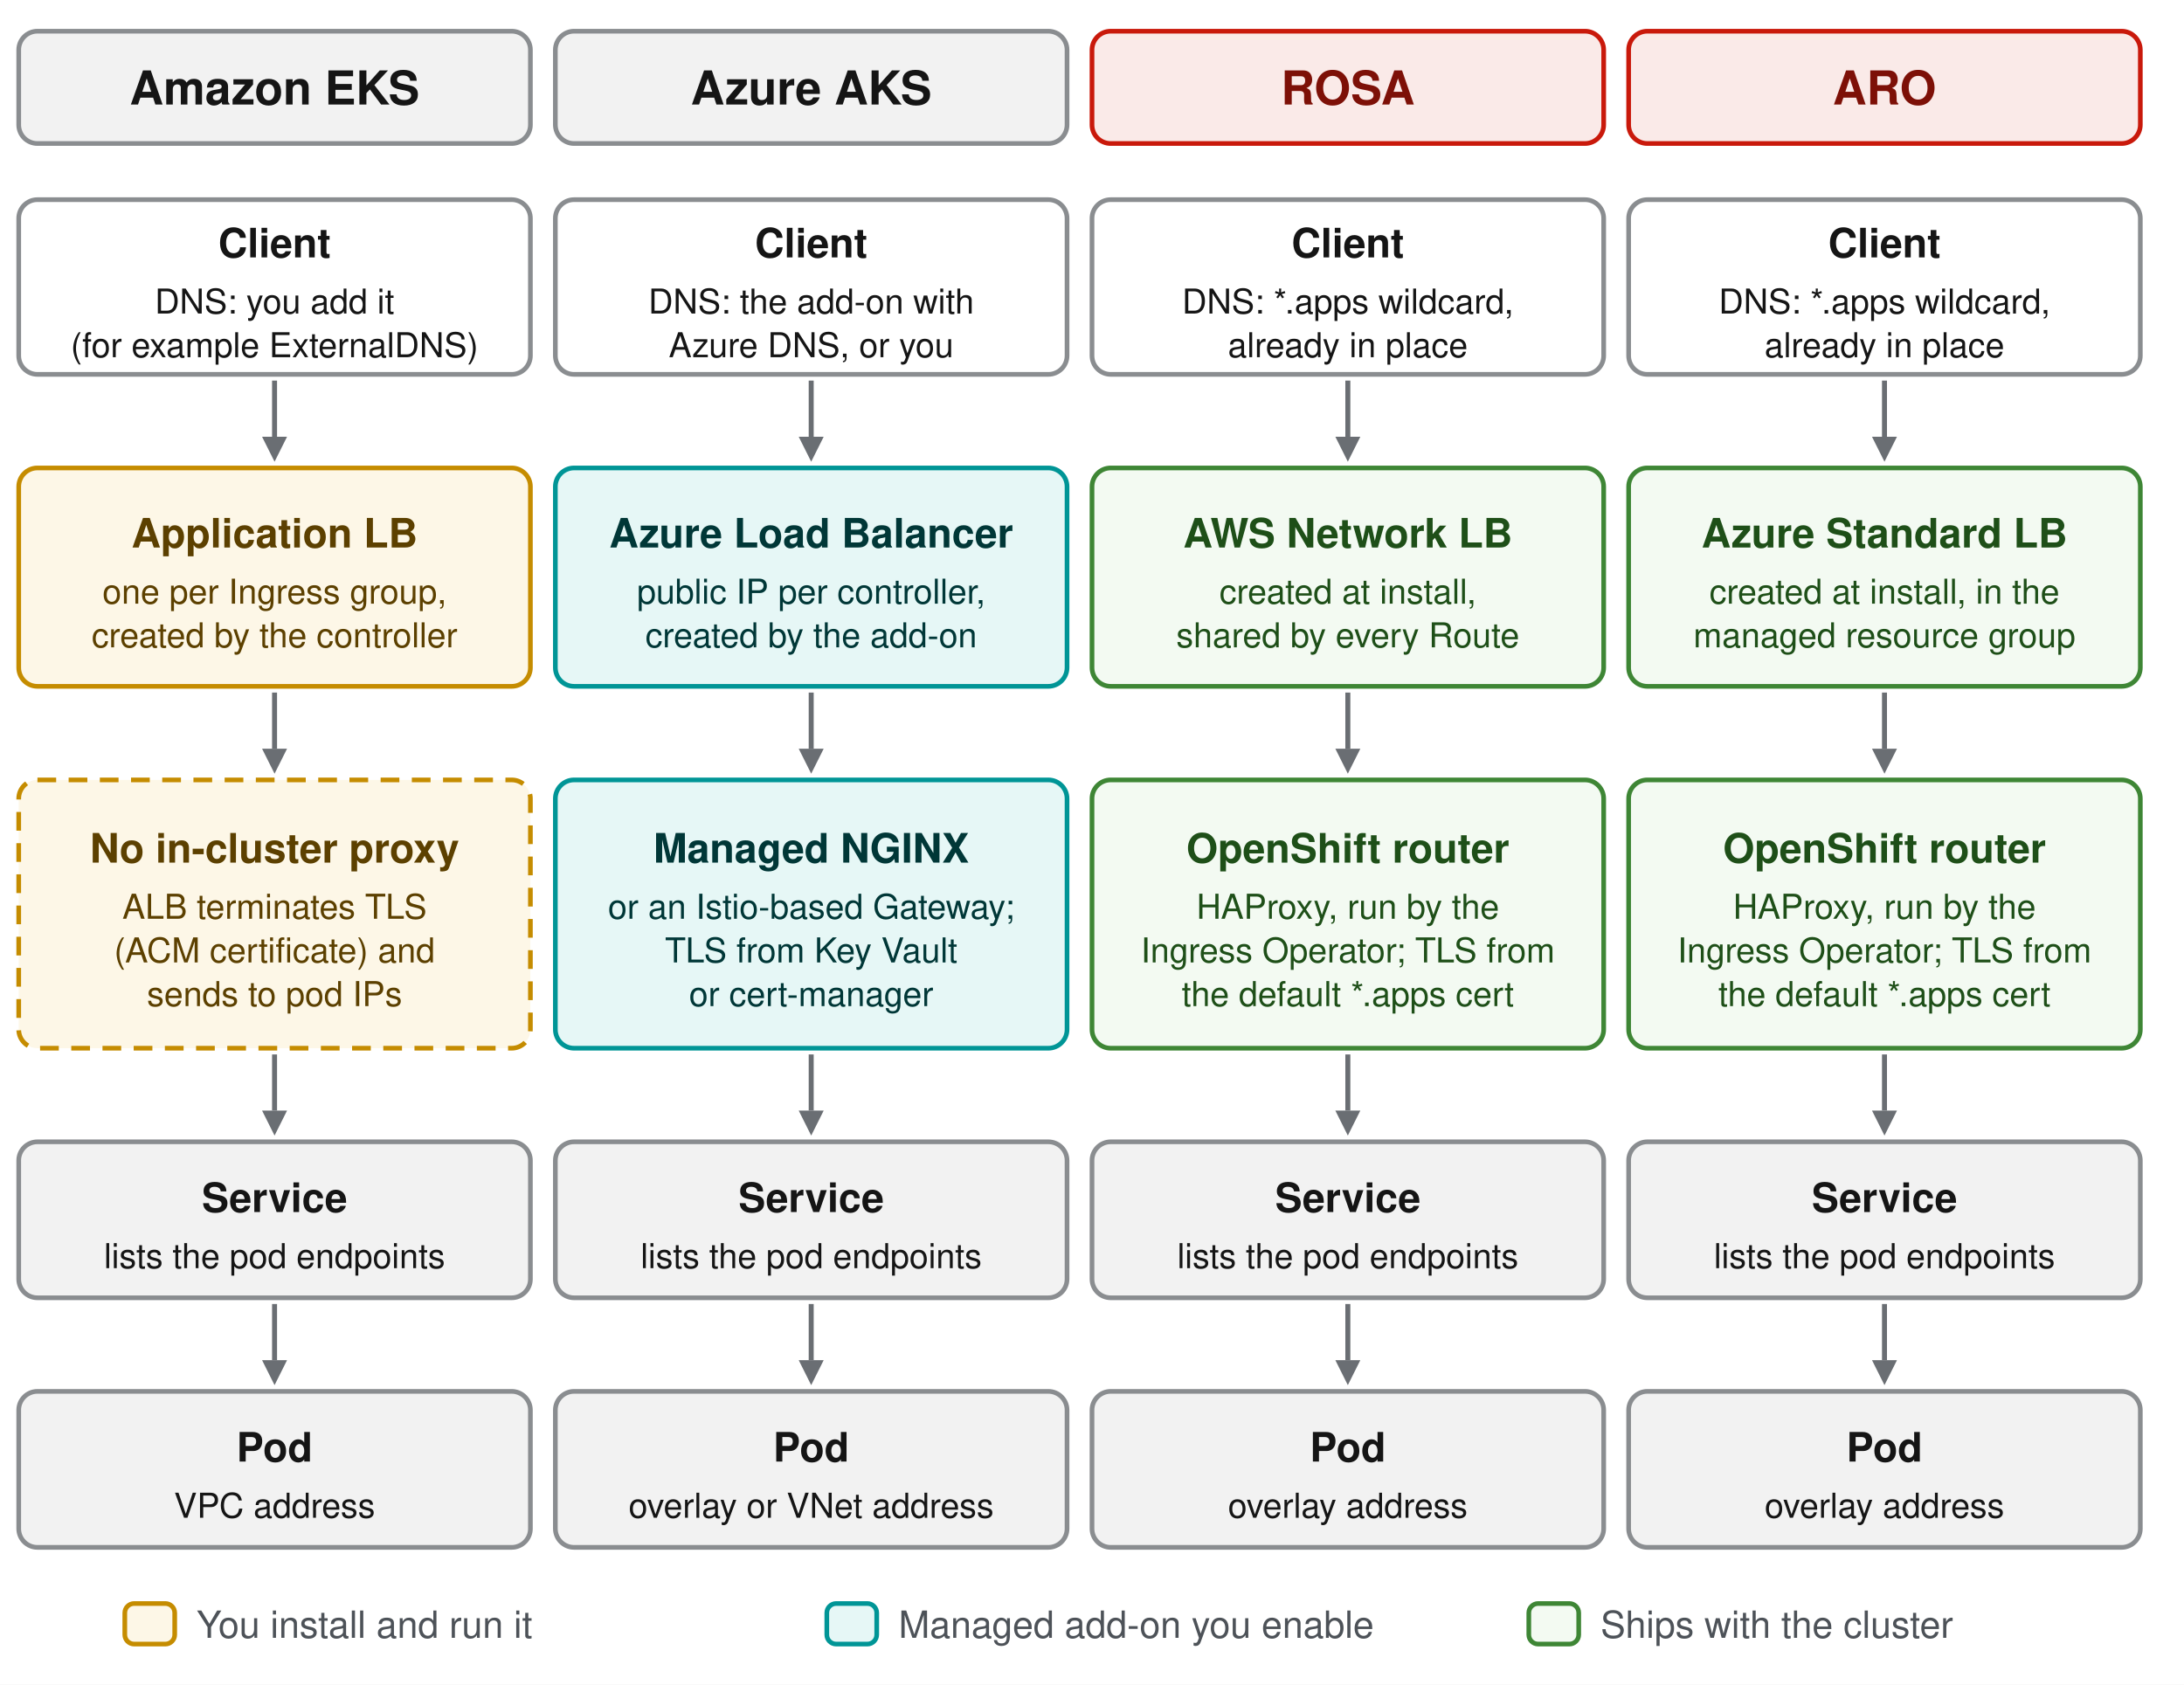
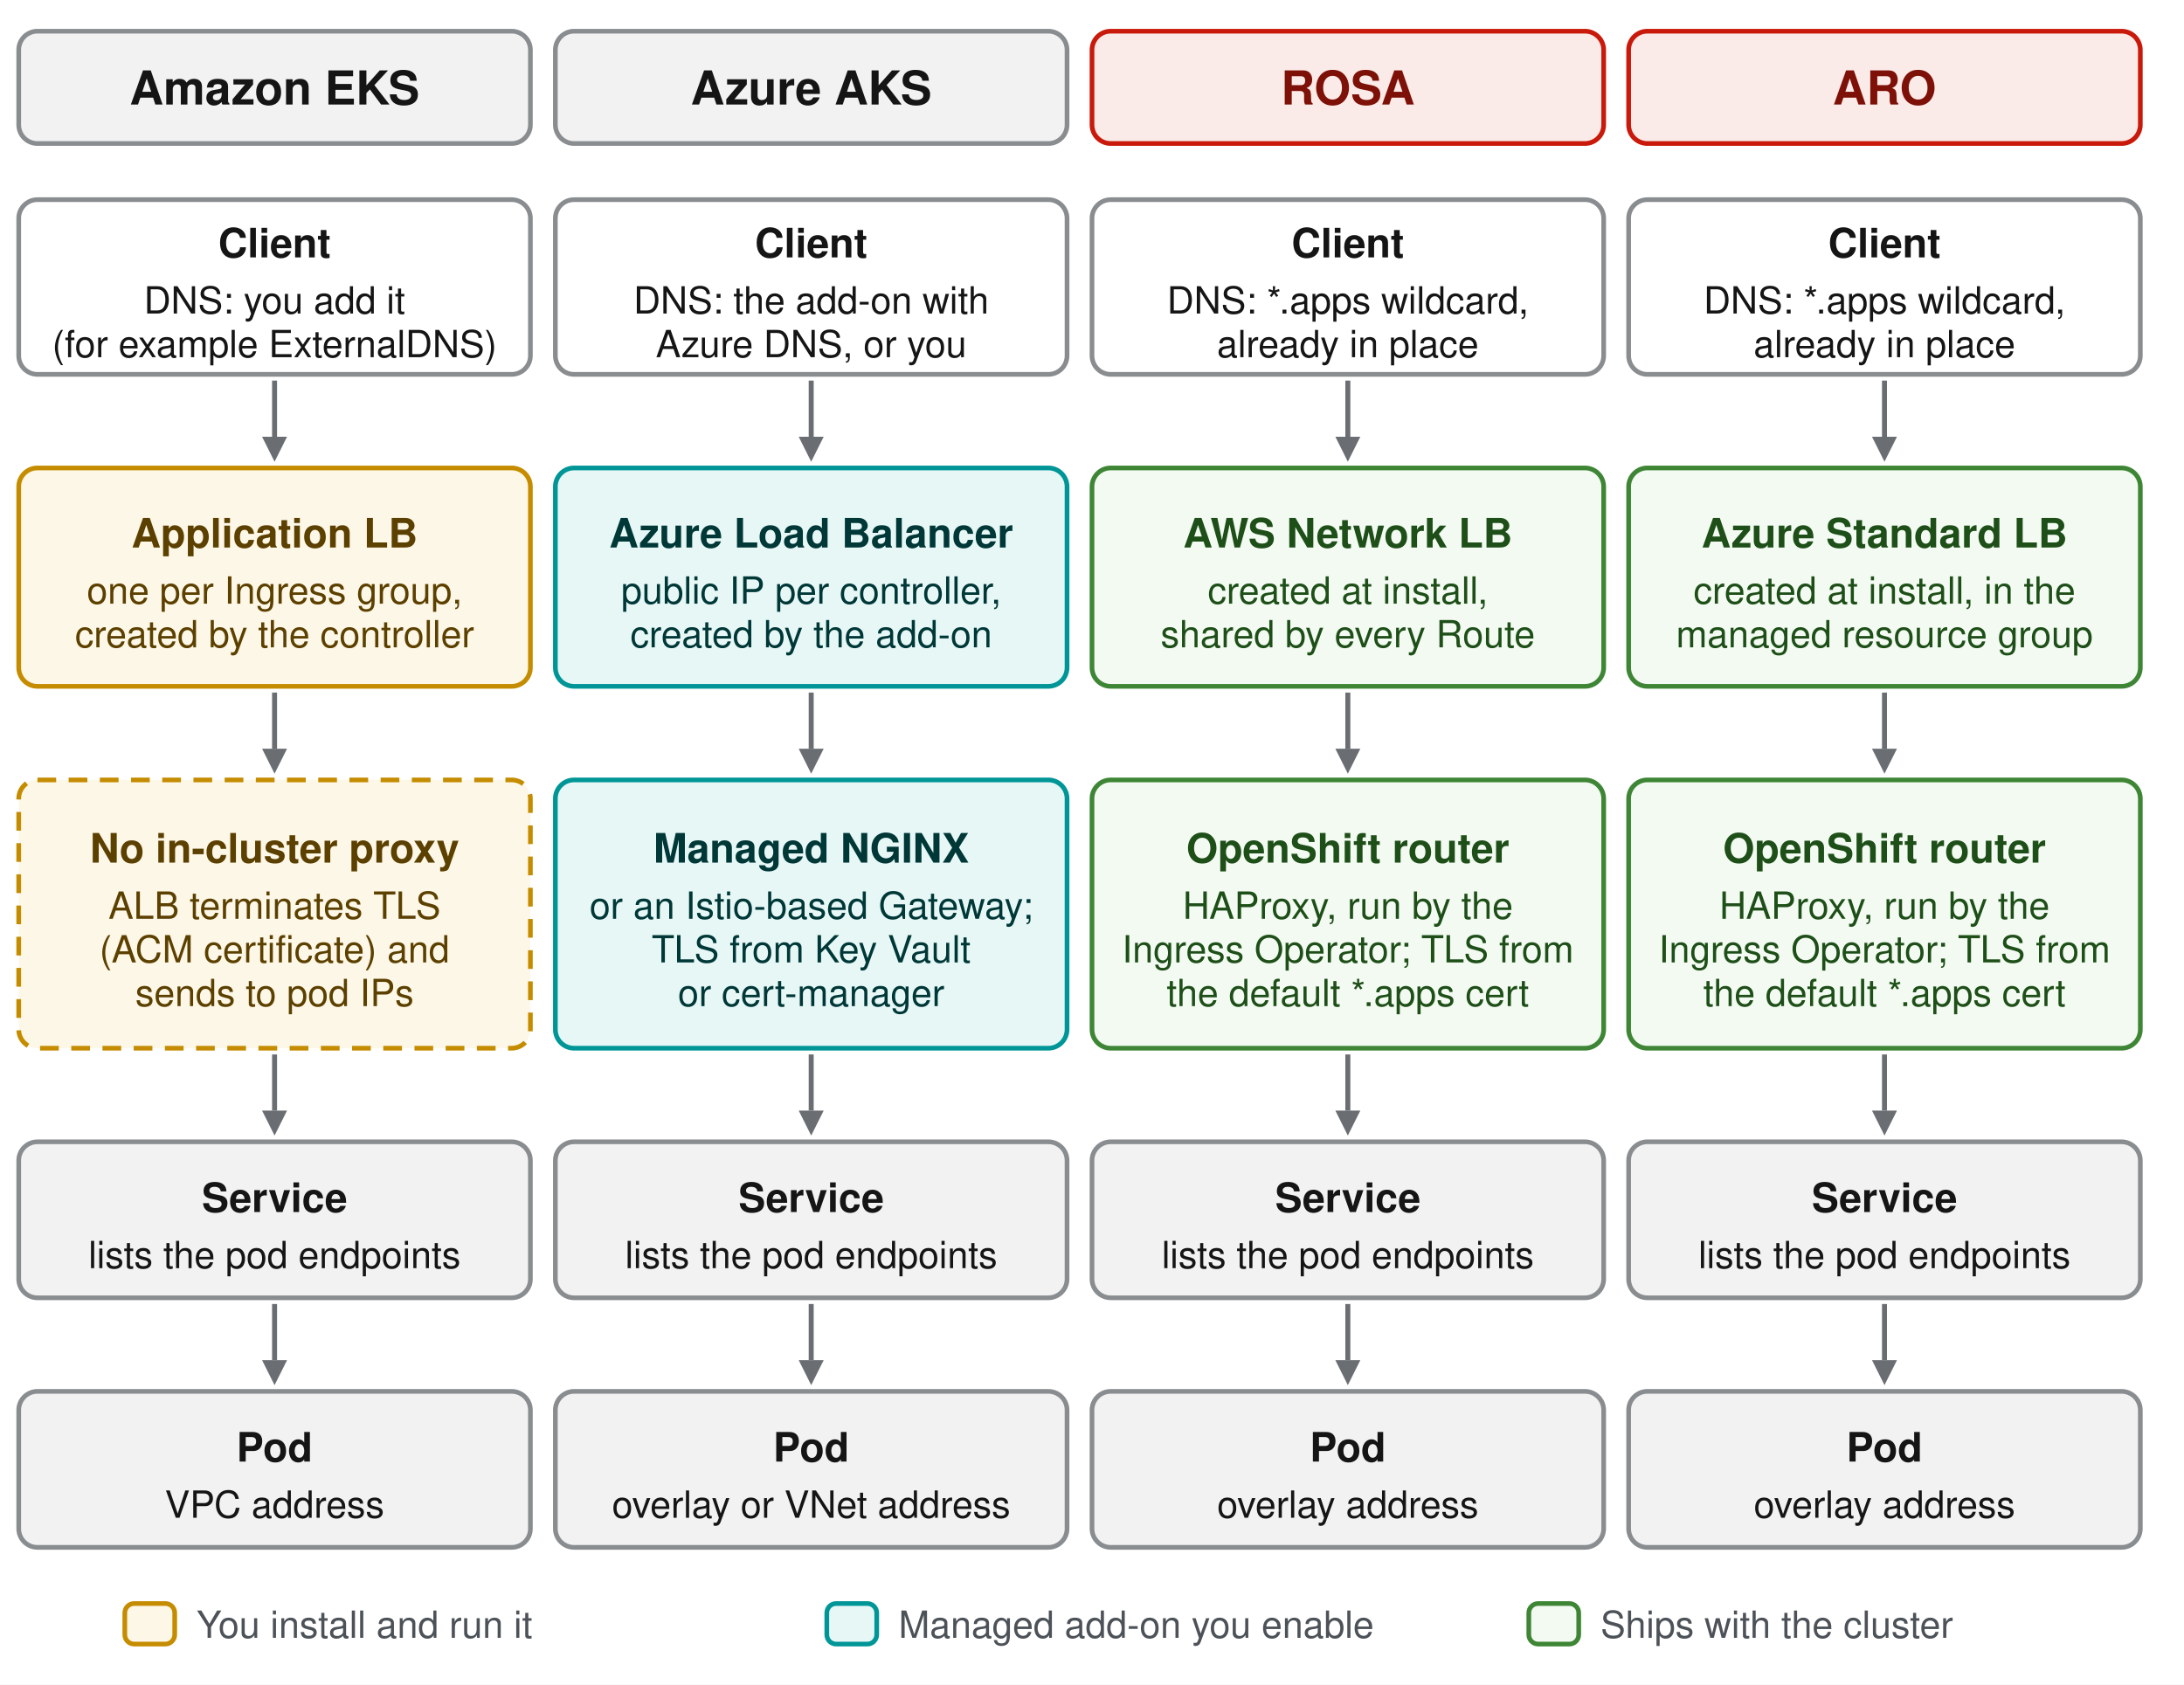
<svg xmlns="http://www.w3.org/2000/svg" width="700" height="540" viewBox="0 0 700 540">
  <rect x="0" y="0" width="700" height="540" fill="#ffffff" />
  <rect x="6" y="10" width="164" height="36" rx="6" fill="#f2f2f2" stroke="#8a8d90" stroke-width="1.5" />
  <text x="88.0" y="33.5" font-family="Red Hat Text, Helvetica, Arial, sans-serif" font-size="15" font-weight="bold" fill="#151515" text-anchor="middle">Amazon EKS</text>
  <rect x="178" y="10" width="164" height="36" rx="6" fill="#f2f2f2" stroke="#8a8d90" stroke-width="1.5" />
  <text x="260.0" y="33.5" font-family="Red Hat Text, Helvetica, Arial, sans-serif" font-size="15" font-weight="bold" fill="#151515" text-anchor="middle">Azure AKS</text>
  <rect x="350" y="10" width="164" height="36" rx="6" fill="#faeae8" stroke="#c9190b" stroke-width="1.5" />
  <text x="432.0" y="33.5" font-family="Red Hat Text, Helvetica, Arial, sans-serif" font-size="15" font-weight="bold" fill="#7d1007" text-anchor="middle">ROSA</text>
  <rect x="522" y="10" width="164" height="36" rx="6" fill="#faeae8" stroke="#c9190b" stroke-width="1.5" />
  <text x="604.0" y="33.5" font-family="Red Hat Text, Helvetica, Arial, sans-serif" font-size="15" font-weight="bold" fill="#7d1007" text-anchor="middle">ARO</text>
  <rect x="6" y="64" width="164" height="56" rx="6" fill="#ffffff" stroke="#8a8d90" stroke-width="1.5" />
  <text x="88.0" y="82.5" font-family="Red Hat Text, Helvetica, Arial, sans-serif" font-size="13" font-weight="bold" fill="#151515" text-anchor="middle">Client</text>
-   <text x="88.0" y="100.5" font-family="Red Hat Text, Helvetica, Arial, sans-serif" font-size="11" font-weight="normal" fill="#151515" text-anchor="middle">DNS: you add it</text>
-   <text x="88.0" y="114.5" font-family="Red Hat Text, Helvetica, Arial, sans-serif" font-size="11" font-weight="normal" fill="#151515" text-anchor="middle">(for example ExternalDNS)</text>
+   <text x="88.0" y="100.5" font-family="Red Hat Text, Helvetica, Arial, sans-serif" font-size="12" font-weight="normal" fill="#151515" text-anchor="middle">DNS: you add it</text>
+   <text x="88.0" y="114.5" font-family="Red Hat Text, Helvetica, Arial, sans-serif" font-size="12" font-weight="normal" fill="#151515" text-anchor="middle">(for example ExternalDNS)</text>
  <rect x="178" y="64" width="164" height="56" rx="6" fill="#ffffff" stroke="#8a8d90" stroke-width="1.5" />
  <text x="260.0" y="82.5" font-family="Red Hat Text, Helvetica, Arial, sans-serif" font-size="13" font-weight="bold" fill="#151515" text-anchor="middle">Client</text>
-   <text x="260.0" y="100.5" font-family="Red Hat Text, Helvetica, Arial, sans-serif" font-size="11" font-weight="normal" fill="#151515" text-anchor="middle">DNS: the add-on with</text>
-   <text x="260.0" y="114.5" font-family="Red Hat Text, Helvetica, Arial, sans-serif" font-size="11" font-weight="normal" fill="#151515" text-anchor="middle">Azure DNS, or you</text>
+   <text x="260.0" y="100.5" font-family="Red Hat Text, Helvetica, Arial, sans-serif" font-size="12" font-weight="normal" fill="#151515" text-anchor="middle">DNS: the add-on with</text>
+   <text x="260.0" y="114.5" font-family="Red Hat Text, Helvetica, Arial, sans-serif" font-size="12" font-weight="normal" fill="#151515" text-anchor="middle">Azure DNS, or you</text>
  <rect x="350" y="64" width="164" height="56" rx="6" fill="#ffffff" stroke="#8a8d90" stroke-width="1.5" />
  <text x="432.0" y="82.5" font-family="Red Hat Text, Helvetica, Arial, sans-serif" font-size="13" font-weight="bold" fill="#151515" text-anchor="middle">Client</text>
-   <text x="432.0" y="100.5" font-family="Red Hat Text, Helvetica, Arial, sans-serif" font-size="11" font-weight="normal" fill="#151515" text-anchor="middle">DNS: *.apps wildcard,</text>
-   <text x="432.0" y="114.5" font-family="Red Hat Text, Helvetica, Arial, sans-serif" font-size="11" font-weight="normal" fill="#151515" text-anchor="middle">already in place</text>
+   <text x="432.0" y="100.5" font-family="Red Hat Text, Helvetica, Arial, sans-serif" font-size="12" font-weight="normal" fill="#151515" text-anchor="middle">DNS: *.apps wildcard,</text>
+   <text x="432.0" y="114.5" font-family="Red Hat Text, Helvetica, Arial, sans-serif" font-size="12" font-weight="normal" fill="#151515" text-anchor="middle">already in place</text>
  <rect x="522" y="64" width="164" height="56" rx="6" fill="#ffffff" stroke="#8a8d90" stroke-width="1.5" />
  <text x="604.0" y="82.5" font-family="Red Hat Text, Helvetica, Arial, sans-serif" font-size="13" font-weight="bold" fill="#151515" text-anchor="middle">Client</text>
-   <text x="604.0" y="100.5" font-family="Red Hat Text, Helvetica, Arial, sans-serif" font-size="11" font-weight="normal" fill="#151515" text-anchor="middle">DNS: *.apps wildcard,</text>
-   <text x="604.0" y="114.5" font-family="Red Hat Text, Helvetica, Arial, sans-serif" font-size="11" font-weight="normal" fill="#151515" text-anchor="middle">already in place</text>
+   <text x="604.0" y="100.5" font-family="Red Hat Text, Helvetica, Arial, sans-serif" font-size="12" font-weight="normal" fill="#151515" text-anchor="middle">DNS: *.apps wildcard,</text>
+   <text x="604.0" y="114.5" font-family="Red Hat Text, Helvetica, Arial, sans-serif" font-size="12" font-weight="normal" fill="#151515" text-anchor="middle">already in place</text>
  <line x1="88.0" y1="122" x2="88.0" y2="140.0" stroke="#6a6e73" stroke-width="1.6" />
  <polygon points="88.0,148 84.0,140.0 92.0,140.0" fill="#6a6e73" />
  <rect x="6" y="150" width="164" height="70" rx="6" fill="#fdf7e7" stroke="#c58c00" stroke-width="1.5" />
  <text x="88.0" y="175.5" font-family="Red Hat Text, Helvetica, Arial, sans-serif" font-size="13" font-weight="bold" fill="#5c4000" text-anchor="middle">Application LB</text>
-   <text x="88.0" y="193.5" font-family="Red Hat Text, Helvetica, Arial, sans-serif" font-size="11" font-weight="normal" fill="#5c4000" text-anchor="middle">one per Ingress group,</text>
-   <text x="88.0" y="207.5" font-family="Red Hat Text, Helvetica, Arial, sans-serif" font-size="11" font-weight="normal" fill="#5c4000" text-anchor="middle">created by the controller</text>
+   <text x="88.0" y="193.5" font-family="Red Hat Text, Helvetica, Arial, sans-serif" font-size="12" font-weight="normal" fill="#5c4000" text-anchor="middle">one per Ingress group,</text>
+   <text x="88.0" y="207.5" font-family="Red Hat Text, Helvetica, Arial, sans-serif" font-size="12" font-weight="normal" fill="#5c4000" text-anchor="middle">created by the controller</text>
  <line x1="260.0" y1="122" x2="260.0" y2="140.0" stroke="#6a6e73" stroke-width="1.6" />
  <polygon points="260.0,148 256.0,140.0 264.0,140.0" fill="#6a6e73" />
  <rect x="178" y="150" width="164" height="70" rx="6" fill="#e6f7f6" stroke="#009596" stroke-width="1.5" />
  <text x="260.0" y="175.5" font-family="Red Hat Text, Helvetica, Arial, sans-serif" font-size="13" font-weight="bold" fill="#003737" text-anchor="middle">Azure Load Balancer</text>
-   <text x="260.0" y="193.5" font-family="Red Hat Text, Helvetica, Arial, sans-serif" font-size="11" font-weight="normal" fill="#003737" text-anchor="middle">public IP per controller,</text>
-   <text x="260.0" y="207.5" font-family="Red Hat Text, Helvetica, Arial, sans-serif" font-size="11" font-weight="normal" fill="#003737" text-anchor="middle">created by the add-on</text>
+   <text x="260.0" y="193.5" font-family="Red Hat Text, Helvetica, Arial, sans-serif" font-size="12" font-weight="normal" fill="#003737" text-anchor="middle">public IP per controller,</text>
+   <text x="260.0" y="207.5" font-family="Red Hat Text, Helvetica, Arial, sans-serif" font-size="12" font-weight="normal" fill="#003737" text-anchor="middle">created by the add-on</text>
  <line x1="432.0" y1="122" x2="432.0" y2="140.0" stroke="#6a6e73" stroke-width="1.6" />
  <polygon points="432.0,148 428.0,140.0 436.0,140.0" fill="#6a6e73" />
  <rect x="350" y="150" width="164" height="70" rx="6" fill="#f3faf2" stroke="#3e8635" stroke-width="1.5" />
  <text x="432.0" y="175.5" font-family="Red Hat Text, Helvetica, Arial, sans-serif" font-size="13" font-weight="bold" fill="#1e4f18" text-anchor="middle">AWS Network LB</text>
-   <text x="432.0" y="193.5" font-family="Red Hat Text, Helvetica, Arial, sans-serif" font-size="11" font-weight="normal" fill="#1e4f18" text-anchor="middle">created at install,</text>
-   <text x="432.0" y="207.5" font-family="Red Hat Text, Helvetica, Arial, sans-serif" font-size="11" font-weight="normal" fill="#1e4f18" text-anchor="middle">shared by every Route</text>
+   <text x="432.0" y="193.5" font-family="Red Hat Text, Helvetica, Arial, sans-serif" font-size="12" font-weight="normal" fill="#1e4f18" text-anchor="middle">created at install,</text>
+   <text x="432.0" y="207.5" font-family="Red Hat Text, Helvetica, Arial, sans-serif" font-size="12" font-weight="normal" fill="#1e4f18" text-anchor="middle">shared by every Route</text>
  <line x1="604.0" y1="122" x2="604.0" y2="140.0" stroke="#6a6e73" stroke-width="1.6" />
  <polygon points="604.0,148 600.0,140.0 608.0,140.0" fill="#6a6e73" />
  <rect x="522" y="150" width="164" height="70" rx="6" fill="#f3faf2" stroke="#3e8635" stroke-width="1.5" />
  <text x="604.0" y="175.5" font-family="Red Hat Text, Helvetica, Arial, sans-serif" font-size="13" font-weight="bold" fill="#1e4f18" text-anchor="middle">Azure Standard LB</text>
-   <text x="604.0" y="193.5" font-family="Red Hat Text, Helvetica, Arial, sans-serif" font-size="11" font-weight="normal" fill="#1e4f18" text-anchor="middle">created at install, in the</text>
-   <text x="604.0" y="207.5" font-family="Red Hat Text, Helvetica, Arial, sans-serif" font-size="11" font-weight="normal" fill="#1e4f18" text-anchor="middle">managed resource group</text>
+   <text x="604.0" y="193.5" font-family="Red Hat Text, Helvetica, Arial, sans-serif" font-size="12" font-weight="normal" fill="#1e4f18" text-anchor="middle">created at install, in the</text>
+   <text x="604.0" y="207.5" font-family="Red Hat Text, Helvetica, Arial, sans-serif" font-size="12" font-weight="normal" fill="#1e4f18" text-anchor="middle">managed resource group</text>
  <line x1="88.0" y1="222" x2="88.0" y2="240.0" stroke="#6a6e73" stroke-width="1.6" />
  <polygon points="88.0,248 84.0,240.0 92.0,240.0" fill="#6a6e73" />
  <rect x="6" y="250" width="164" height="86" rx="6" fill="#fdf7e7" stroke="#c58c00" stroke-width="1.5" stroke-dasharray="6 4" />
  <text x="88.0" y="276.5" font-family="Red Hat Text, Helvetica, Arial, sans-serif" font-size="13" font-weight="bold" fill="#5c4000" text-anchor="middle">No in-cluster proxy</text>
-   <text x="88.0" y="294.5" font-family="Red Hat Text, Helvetica, Arial, sans-serif" font-size="11" font-weight="normal" fill="#5c4000" text-anchor="middle">ALB terminates TLS</text>
-   <text x="88.0" y="308.5" font-family="Red Hat Text, Helvetica, Arial, sans-serif" font-size="11" font-weight="normal" fill="#5c4000" text-anchor="middle">(ACM certificate) and</text>
-   <text x="88.0" y="322.5" font-family="Red Hat Text, Helvetica, Arial, sans-serif" font-size="11" font-weight="normal" fill="#5c4000" text-anchor="middle">sends to pod IPs</text>
+   <text x="88.0" y="294.5" font-family="Red Hat Text, Helvetica, Arial, sans-serif" font-size="12" font-weight="normal" fill="#5c4000" text-anchor="middle">ALB terminates TLS</text>
+   <text x="88.0" y="308.5" font-family="Red Hat Text, Helvetica, Arial, sans-serif" font-size="12" font-weight="normal" fill="#5c4000" text-anchor="middle">(ACM certificate) and</text>
+   <text x="88.0" y="322.5" font-family="Red Hat Text, Helvetica, Arial, sans-serif" font-size="12" font-weight="normal" fill="#5c4000" text-anchor="middle">sends to pod IPs</text>
  <line x1="260.0" y1="222" x2="260.0" y2="240.0" stroke="#6a6e73" stroke-width="1.6" />
  <polygon points="260.0,248 256.0,240.0 264.0,240.0" fill="#6a6e73" />
  <rect x="178" y="250" width="164" height="86" rx="6" fill="#e6f7f6" stroke="#009596" stroke-width="1.5" />
  <text x="260.0" y="276.5" font-family="Red Hat Text, Helvetica, Arial, sans-serif" font-size="13" font-weight="bold" fill="#003737" text-anchor="middle">Managed NGINX</text>
-   <text x="260.0" y="294.5" font-family="Red Hat Text, Helvetica, Arial, sans-serif" font-size="11" font-weight="normal" fill="#003737" text-anchor="middle">or an Istio-based Gateway;</text>
-   <text x="260.0" y="308.5" font-family="Red Hat Text, Helvetica, Arial, sans-serif" font-size="11" font-weight="normal" fill="#003737" text-anchor="middle">TLS from Key Vault</text>
-   <text x="260.0" y="322.5" font-family="Red Hat Text, Helvetica, Arial, sans-serif" font-size="11" font-weight="normal" fill="#003737" text-anchor="middle">or cert-manager</text>
+   <text x="260.0" y="294.5" font-family="Red Hat Text, Helvetica, Arial, sans-serif" font-size="12" font-weight="normal" fill="#003737" text-anchor="middle">or an Istio-based Gateway;</text>
+   <text x="260.0" y="308.5" font-family="Red Hat Text, Helvetica, Arial, sans-serif" font-size="12" font-weight="normal" fill="#003737" text-anchor="middle">TLS from Key Vault</text>
+   <text x="260.0" y="322.5" font-family="Red Hat Text, Helvetica, Arial, sans-serif" font-size="12" font-weight="normal" fill="#003737" text-anchor="middle">or cert-manager</text>
  <line x1="432.0" y1="222" x2="432.0" y2="240.0" stroke="#6a6e73" stroke-width="1.6" />
  <polygon points="432.0,248 428.0,240.0 436.0,240.0" fill="#6a6e73" />
  <rect x="350" y="250" width="164" height="86" rx="6" fill="#f3faf2" stroke="#3e8635" stroke-width="1.5" />
  <text x="432.0" y="276.5" font-family="Red Hat Text, Helvetica, Arial, sans-serif" font-size="13" font-weight="bold" fill="#1e4f18" text-anchor="middle">OpenShift router</text>
-   <text x="432.0" y="294.5" font-family="Red Hat Text, Helvetica, Arial, sans-serif" font-size="11" font-weight="normal" fill="#1e4f18" text-anchor="middle">HAProxy, run by the</text>
-   <text x="432.0" y="308.5" font-family="Red Hat Text, Helvetica, Arial, sans-serif" font-size="11" font-weight="normal" fill="#1e4f18" text-anchor="middle">Ingress Operator; TLS from</text>
-   <text x="432.0" y="322.5" font-family="Red Hat Text, Helvetica, Arial, sans-serif" font-size="11" font-weight="normal" fill="#1e4f18" text-anchor="middle">the default *.apps cert</text>
+   <text x="432.0" y="294.5" font-family="Red Hat Text, Helvetica, Arial, sans-serif" font-size="12" font-weight="normal" fill="#1e4f18" text-anchor="middle">HAProxy, run by the</text>
+   <text x="432.0" y="308.5" font-family="Red Hat Text, Helvetica, Arial, sans-serif" font-size="12" font-weight="normal" fill="#1e4f18" text-anchor="middle">Ingress Operator; TLS from</text>
+   <text x="432.0" y="322.5" font-family="Red Hat Text, Helvetica, Arial, sans-serif" font-size="12" font-weight="normal" fill="#1e4f18" text-anchor="middle">the default *.apps cert</text>
  <line x1="604.0" y1="222" x2="604.0" y2="240.0" stroke="#6a6e73" stroke-width="1.6" />
  <polygon points="604.0,248 600.0,240.0 608.0,240.0" fill="#6a6e73" />
  <rect x="522" y="250" width="164" height="86" rx="6" fill="#f3faf2" stroke="#3e8635" stroke-width="1.5" />
  <text x="604.0" y="276.5" font-family="Red Hat Text, Helvetica, Arial, sans-serif" font-size="13" font-weight="bold" fill="#1e4f18" text-anchor="middle">OpenShift router</text>
-   <text x="604.0" y="294.5" font-family="Red Hat Text, Helvetica, Arial, sans-serif" font-size="11" font-weight="normal" fill="#1e4f18" text-anchor="middle">HAProxy, run by the</text>
-   <text x="604.0" y="308.5" font-family="Red Hat Text, Helvetica, Arial, sans-serif" font-size="11" font-weight="normal" fill="#1e4f18" text-anchor="middle">Ingress Operator; TLS from</text>
-   <text x="604.0" y="322.5" font-family="Red Hat Text, Helvetica, Arial, sans-serif" font-size="11" font-weight="normal" fill="#1e4f18" text-anchor="middle">the default *.apps cert</text>
+   <text x="604.0" y="294.5" font-family="Red Hat Text, Helvetica, Arial, sans-serif" font-size="12" font-weight="normal" fill="#1e4f18" text-anchor="middle">HAProxy, run by the</text>
+   <text x="604.0" y="308.5" font-family="Red Hat Text, Helvetica, Arial, sans-serif" font-size="12" font-weight="normal" fill="#1e4f18" text-anchor="middle">Ingress Operator; TLS from</text>
+   <text x="604.0" y="322.5" font-family="Red Hat Text, Helvetica, Arial, sans-serif" font-size="12" font-weight="normal" fill="#1e4f18" text-anchor="middle">the default *.apps cert</text>
  <line x1="88.0" y1="338" x2="88.0" y2="356.0" stroke="#6a6e73" stroke-width="1.6" />
  <polygon points="88.0,364 84.0,356.0 92.0,356.0" fill="#6a6e73" />
  <rect x="6" y="366" width="164" height="50" rx="6" fill="#f2f2f2" stroke="#8a8d90" stroke-width="1.5" />
  <text x="88.0" y="388.5" font-family="Red Hat Text, Helvetica, Arial, sans-serif" font-size="13" font-weight="bold" fill="#151515" text-anchor="middle">Service</text>
-   <text x="88.0" y="406.5" font-family="Red Hat Text, Helvetica, Arial, sans-serif" font-size="11" font-weight="normal" fill="#151515" text-anchor="middle">lists the pod endpoints</text>
+   <text x="88.0" y="406.5" font-family="Red Hat Text, Helvetica, Arial, sans-serif" font-size="12" font-weight="normal" fill="#151515" text-anchor="middle">lists the pod endpoints</text>
  <line x1="260.0" y1="338" x2="260.0" y2="356.0" stroke="#6a6e73" stroke-width="1.6" />
  <polygon points="260.0,364 256.0,356.0 264.0,356.0" fill="#6a6e73" />
  <rect x="178" y="366" width="164" height="50" rx="6" fill="#f2f2f2" stroke="#8a8d90" stroke-width="1.5" />
  <text x="260.0" y="388.5" font-family="Red Hat Text, Helvetica, Arial, sans-serif" font-size="13" font-weight="bold" fill="#151515" text-anchor="middle">Service</text>
-   <text x="260.0" y="406.5" font-family="Red Hat Text, Helvetica, Arial, sans-serif" font-size="11" font-weight="normal" fill="#151515" text-anchor="middle">lists the pod endpoints</text>
+   <text x="260.0" y="406.5" font-family="Red Hat Text, Helvetica, Arial, sans-serif" font-size="12" font-weight="normal" fill="#151515" text-anchor="middle">lists the pod endpoints</text>
  <line x1="432.0" y1="338" x2="432.0" y2="356.0" stroke="#6a6e73" stroke-width="1.6" />
  <polygon points="432.0,364 428.0,356.0 436.0,356.0" fill="#6a6e73" />
  <rect x="350" y="366" width="164" height="50" rx="6" fill="#f2f2f2" stroke="#8a8d90" stroke-width="1.5" />
  <text x="432.0" y="388.5" font-family="Red Hat Text, Helvetica, Arial, sans-serif" font-size="13" font-weight="bold" fill="#151515" text-anchor="middle">Service</text>
-   <text x="432.0" y="406.5" font-family="Red Hat Text, Helvetica, Arial, sans-serif" font-size="11" font-weight="normal" fill="#151515" text-anchor="middle">lists the pod endpoints</text>
+   <text x="432.0" y="406.5" font-family="Red Hat Text, Helvetica, Arial, sans-serif" font-size="12" font-weight="normal" fill="#151515" text-anchor="middle">lists the pod endpoints</text>
  <line x1="604.0" y1="338" x2="604.0" y2="356.0" stroke="#6a6e73" stroke-width="1.6" />
  <polygon points="604.0,364 600.0,356.0 608.0,356.0" fill="#6a6e73" />
  <rect x="522" y="366" width="164" height="50" rx="6" fill="#f2f2f2" stroke="#8a8d90" stroke-width="1.5" />
  <text x="604.0" y="388.5" font-family="Red Hat Text, Helvetica, Arial, sans-serif" font-size="13" font-weight="bold" fill="#151515" text-anchor="middle">Service</text>
-   <text x="604.0" y="406.5" font-family="Red Hat Text, Helvetica, Arial, sans-serif" font-size="11" font-weight="normal" fill="#151515" text-anchor="middle">lists the pod endpoints</text>
+   <text x="604.0" y="406.5" font-family="Red Hat Text, Helvetica, Arial, sans-serif" font-size="12" font-weight="normal" fill="#151515" text-anchor="middle">lists the pod endpoints</text>
  <line x1="88.0" y1="418" x2="88.0" y2="436.0" stroke="#6a6e73" stroke-width="1.6" />
  <polygon points="88.0,444 84.0,436.0 92.0,436.0" fill="#6a6e73" />
  <rect x="6" y="446" width="164" height="50" rx="6" fill="#f2f2f2" stroke="#8a8d90" stroke-width="1.5" />
  <text x="88.0" y="468.5" font-family="Red Hat Text, Helvetica, Arial, sans-serif" font-size="13" font-weight="bold" fill="#151515" text-anchor="middle">Pod</text>
-   <text x="88.0" y="486.5" font-family="Red Hat Text, Helvetica, Arial, sans-serif" font-size="11" font-weight="normal" fill="#151515" text-anchor="middle">VPC address</text>
+   <text x="88.0" y="486.5" font-family="Red Hat Text, Helvetica, Arial, sans-serif" font-size="12" font-weight="normal" fill="#151515" text-anchor="middle">VPC address</text>
  <line x1="260.0" y1="418" x2="260.0" y2="436.0" stroke="#6a6e73" stroke-width="1.6" />
  <polygon points="260.0,444 256.0,436.0 264.0,436.0" fill="#6a6e73" />
  <rect x="178" y="446" width="164" height="50" rx="6" fill="#f2f2f2" stroke="#8a8d90" stroke-width="1.5" />
  <text x="260.0" y="468.5" font-family="Red Hat Text, Helvetica, Arial, sans-serif" font-size="13" font-weight="bold" fill="#151515" text-anchor="middle">Pod</text>
-   <text x="260.0" y="486.5" font-family="Red Hat Text, Helvetica, Arial, sans-serif" font-size="11" font-weight="normal" fill="#151515" text-anchor="middle">overlay or VNet address</text>
+   <text x="260.0" y="486.5" font-family="Red Hat Text, Helvetica, Arial, sans-serif" font-size="12" font-weight="normal" fill="#151515" text-anchor="middle">overlay or VNet address</text>
  <line x1="432.0" y1="418" x2="432.0" y2="436.0" stroke="#6a6e73" stroke-width="1.6" />
  <polygon points="432.0,444 428.0,436.0 436.0,436.0" fill="#6a6e73" />
  <rect x="350" y="446" width="164" height="50" rx="6" fill="#f2f2f2" stroke="#8a8d90" stroke-width="1.5" />
  <text x="432.0" y="468.5" font-family="Red Hat Text, Helvetica, Arial, sans-serif" font-size="13" font-weight="bold" fill="#151515" text-anchor="middle">Pod</text>
-   <text x="432.0" y="486.5" font-family="Red Hat Text, Helvetica, Arial, sans-serif" font-size="11" font-weight="normal" fill="#151515" text-anchor="middle">overlay address</text>
+   <text x="432.0" y="486.5" font-family="Red Hat Text, Helvetica, Arial, sans-serif" font-size="12" font-weight="normal" fill="#151515" text-anchor="middle">overlay address</text>
  <line x1="604.0" y1="418" x2="604.0" y2="436.0" stroke="#6a6e73" stroke-width="1.6" />
  <polygon points="604.0,444 600.0,436.0 608.0,436.0" fill="#6a6e73" />
  <rect x="522" y="446" width="164" height="50" rx="6" fill="#f2f2f2" stroke="#8a8d90" stroke-width="1.5" />
  <text x="604.0" y="468.5" font-family="Red Hat Text, Helvetica, Arial, sans-serif" font-size="13" font-weight="bold" fill="#151515" text-anchor="middle">Pod</text>
-   <text x="604.0" y="486.5" font-family="Red Hat Text, Helvetica, Arial, sans-serif" font-size="11" font-weight="normal" fill="#151515" text-anchor="middle">overlay address</text>
+   <text x="604.0" y="486.5" font-family="Red Hat Text, Helvetica, Arial, sans-serif" font-size="12" font-weight="normal" fill="#151515" text-anchor="middle">overlay address</text>
  <rect x="40" y="514" width="16" height="13" rx="3" fill="#fdf7e7" stroke="#c58c00" stroke-width="1.5" />
  <text x="63" y="525" font-family="Red Hat Text, Helvetica, Arial, sans-serif" font-size="12" font-weight="normal" fill="#4d5258" text-anchor="start">You install and run it</text>
  <rect x="265" y="514" width="16" height="13" rx="3" fill="#e6f7f6" stroke="#009596" stroke-width="1.5" />
  <text x="288" y="525" font-family="Red Hat Text, Helvetica, Arial, sans-serif" font-size="12" font-weight="normal" fill="#4d5258" text-anchor="start">Managed add-on you enable</text>
  <rect x="490" y="514" width="16" height="13" rx="3" fill="#f3faf2" stroke="#3e8635" stroke-width="1.5" />
  <text x="513" y="525" font-family="Red Hat Text, Helvetica, Arial, sans-serif" font-size="12" font-weight="normal" fill="#4d5258" text-anchor="start">Ships with the cluster</text>
</svg>
